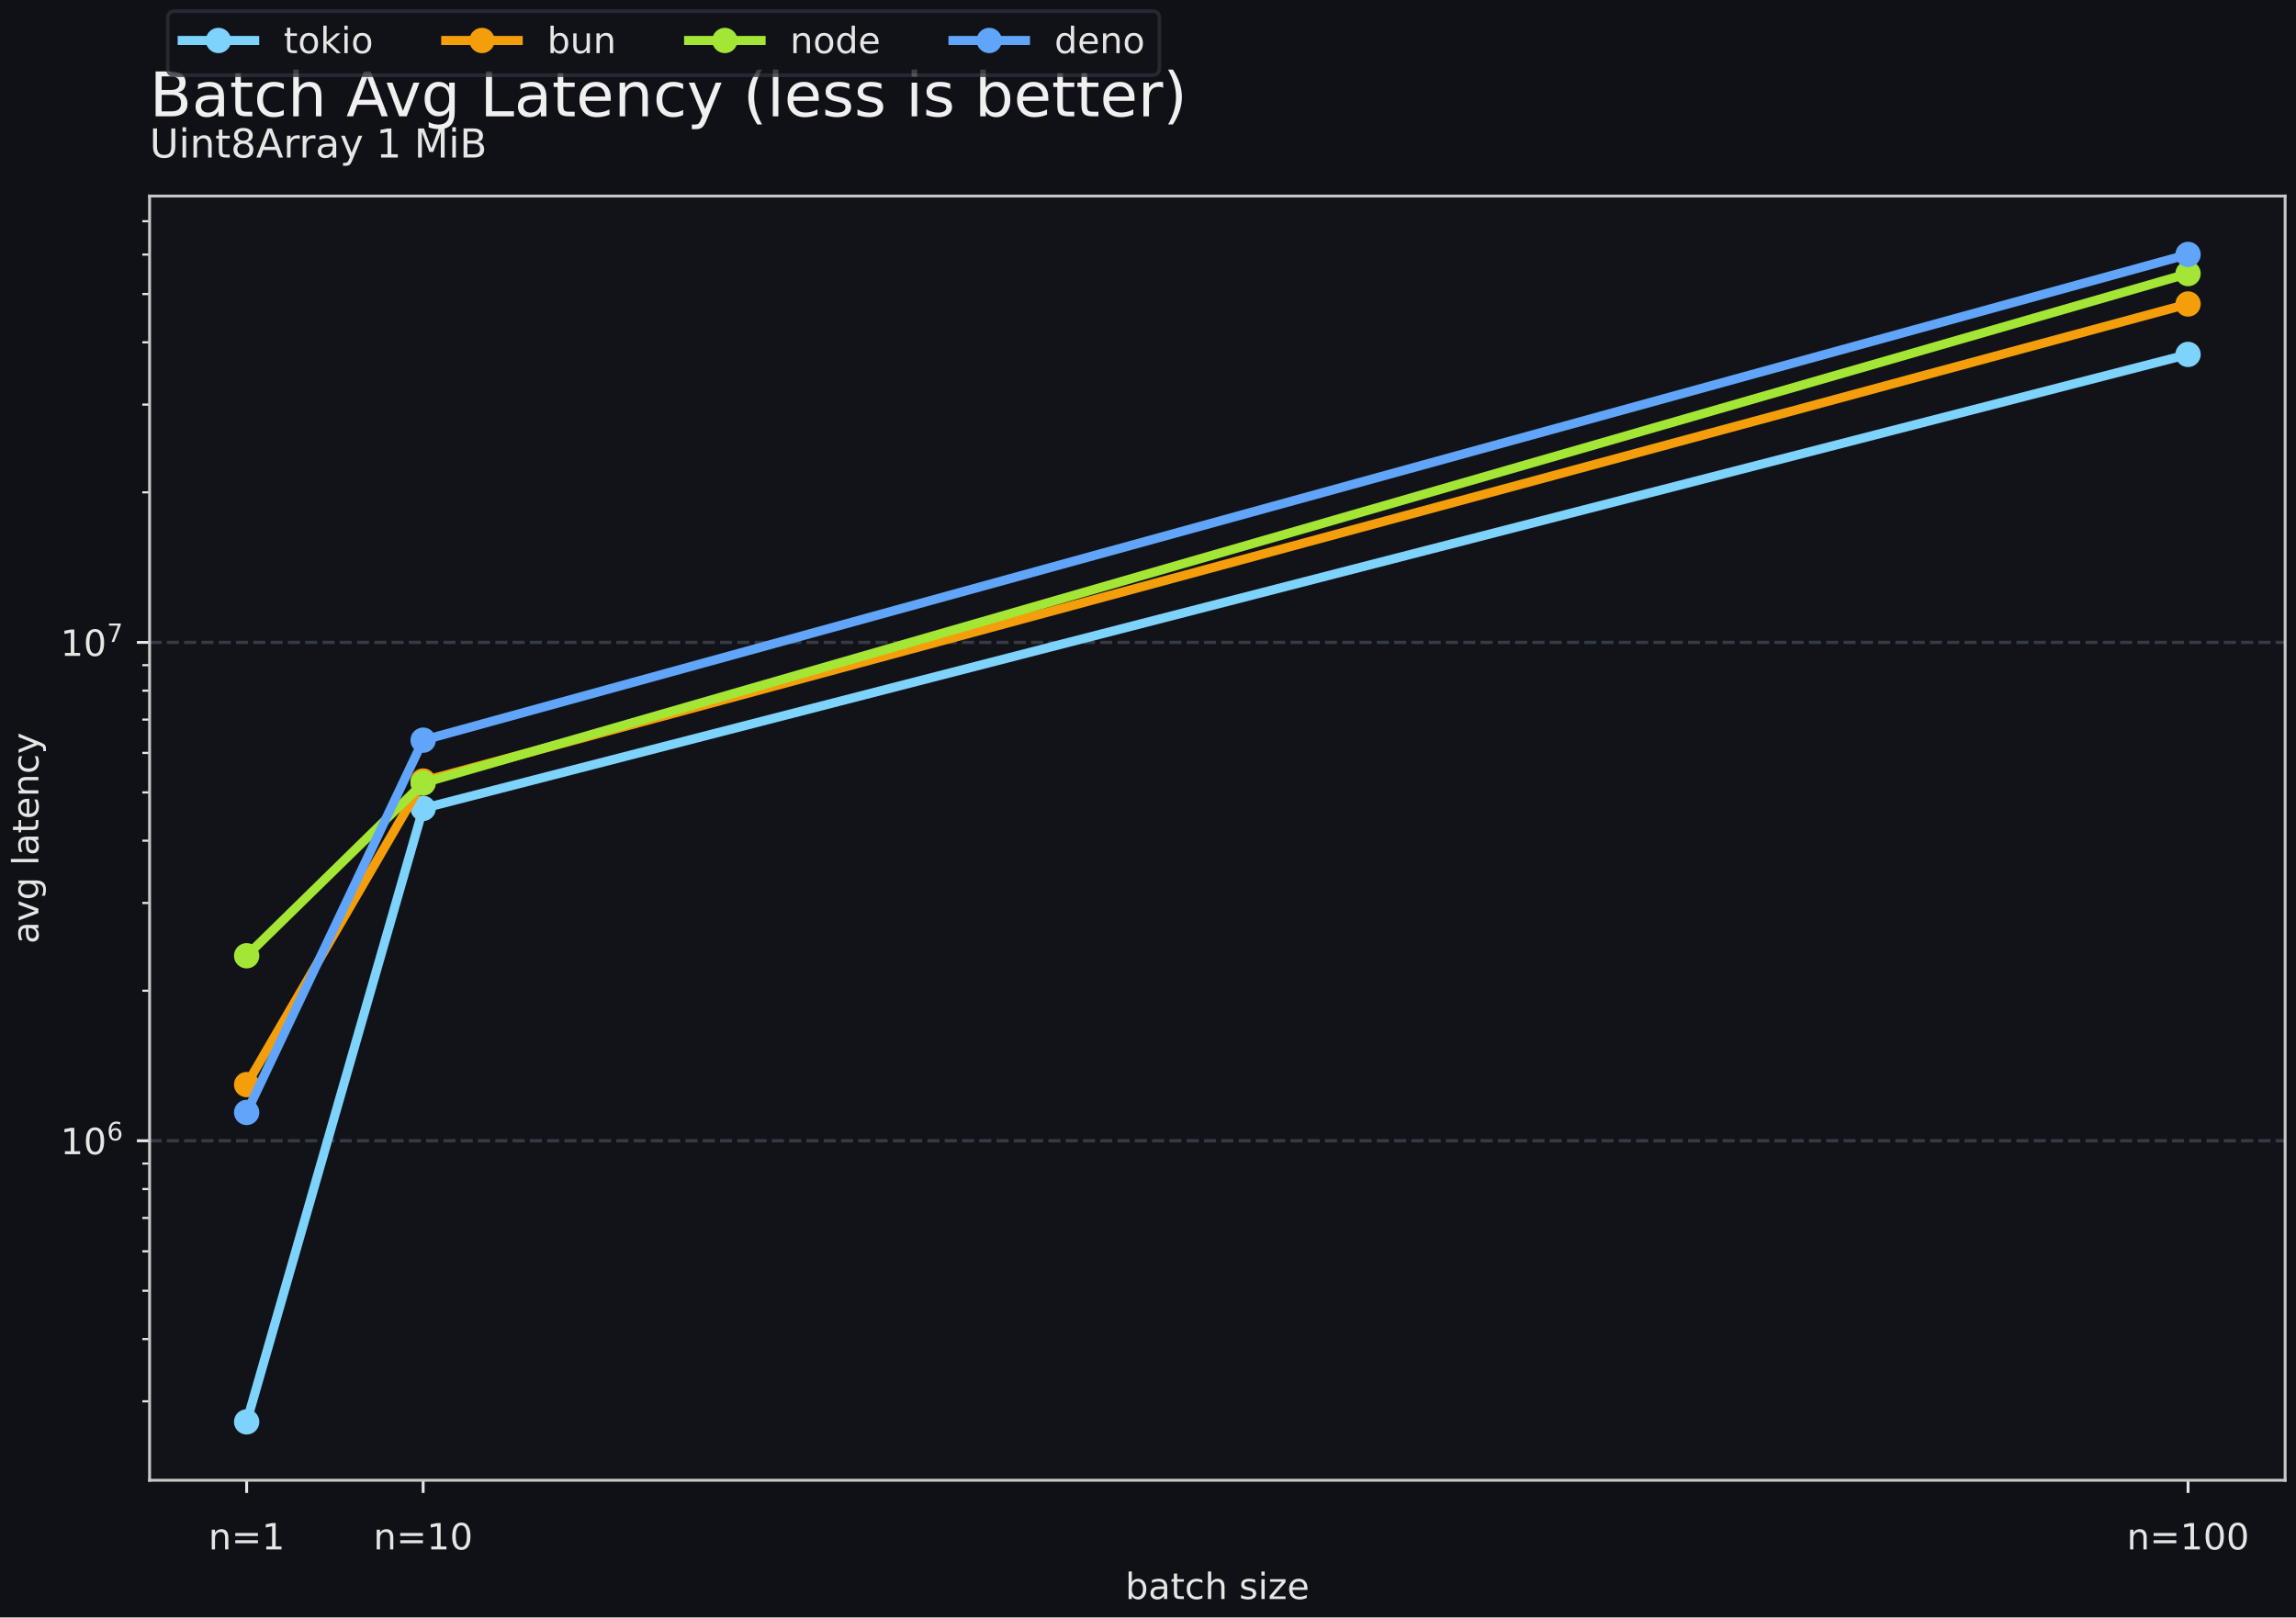
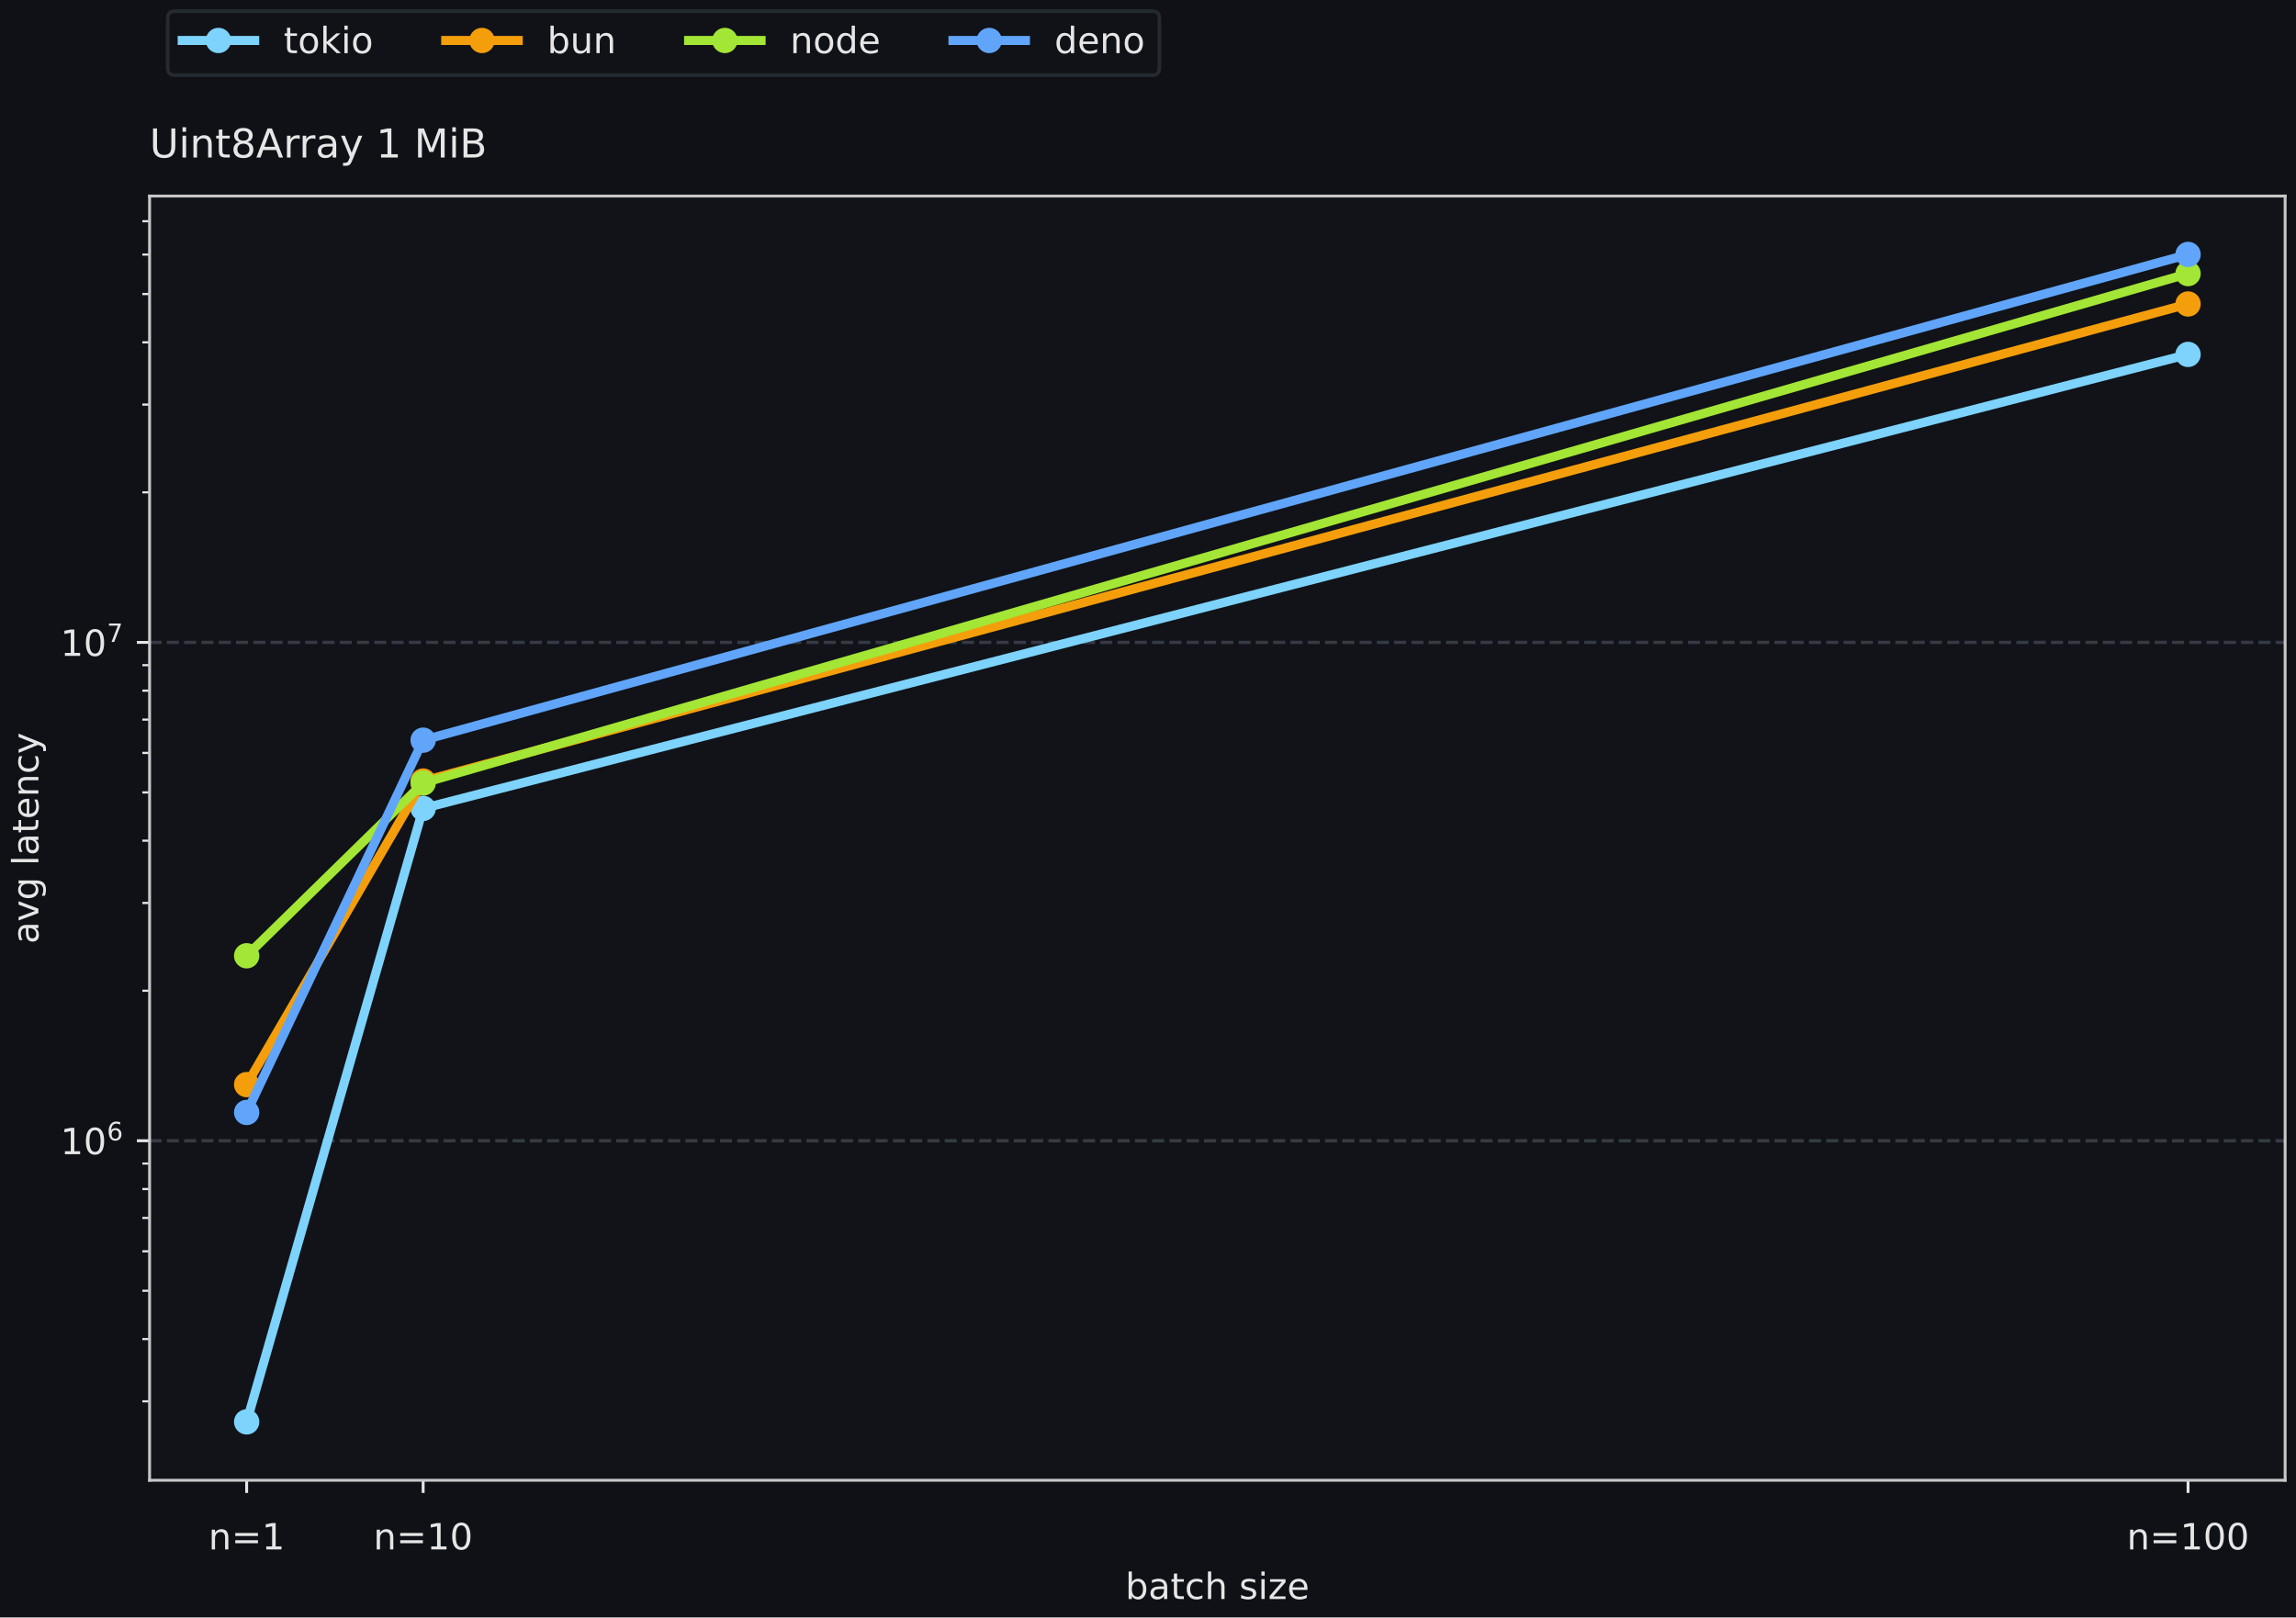
<svg xmlns="http://www.w3.org/2000/svg" xmlns:xlink="http://www.w3.org/1999/xlink" width="633.6pt" height="446.4pt" viewBox="0 0 633.6 446.4" version="1.1">
  <defs>
    <style type="text/css">*{stroke-linejoin: round; stroke-linecap: butt}</style>
  </defs>
  <g id="figure_1">
    <g id="patch_1">
      <path d="M 0 446.4  L 633.6 446.4  L 633.6 0  L 0 0  z " style="fill: #0f1116" />
    </g>
    <g id="axes_1">
      <g id="patch_2">
        <path d="M 41.278 408.544  L 630.6 408.544  L 630.6 54.108  L 41.278 54.108  z " style="fill: #111318" />
      </g>
      <g id="matplotlib.axis_1">
        <g id="xtick_1">
          <g id="line2d_1">
            <defs>
              <path id="m2066a4d546" d="M 0 0  L 0 3.5  " style="stroke: #e6e6e6; stroke-width: 0.8" />
            </defs>
            <g>
              <use xlink:href="#m2066a4d546" x="68.066" y="408.544" style="fill: #e6e6e6; stroke: #e6e6e6; stroke-width: 0.8" />
            </g>
          </g>
          <g id="text_1">
            <g style="fill: #e6e6e6" transform="translate(57.52586 427.6419) scale(0.1 -0.1)">
              <defs>
                <path id="DejaVuSans-6e" d="M 3513 2113  L 3513 0  L 2938 0  L 2938 2094  Q 2938 2591 2744 2837  Q 2550 3084 2163 3084  Q 1697 3084 1428 2787  Q 1159 2491 1159 1978  L 1159 0  L 581 0  L 581 3500  L 1159 3500  L 1159 2956  Q 1366 3272 1645 3428  Q 1925 3584 2291 3584  Q 2894 3584 3203 3211  Q 3513 2838 3513 2113  z " transform="scale(0.015625)" />
                <path id="DejaVuSans-3d" d="M 678 2906  L 4684 2906  L 4684 2381  L 678 2381  L 678 2906  z M 678 1631  L 4684 1631  L 4684 1100  L 678 1100  L 678 1631  z " transform="scale(0.015625)" />
                <path id="DejaVuSans-31" d="M 794 531  L 1825 531  L 1825 4091  L 703 3866  L 703 4441  L 1819 4666  L 2450 4666  L 2450 531  L 3481 531  L 3481 0  L 794 0  L 794 531  z " transform="scale(0.015625)" />
              </defs>
              <use xlink:href="#DejaVuSans-6e" />
              <use xlink:href="#DejaVuSans-3d" transform="translate(63.37891 0)" />
              <use xlink:href="#DejaVuSans-31" transform="translate(147.168 0)" />
            </g>
          </g>
        </g>
        <g id="xtick_2">
          <g id="line2d_2">
            <g>
              <use xlink:href="#m2066a4d546" x="116.77" y="408.544" style="fill: #e6e6e6; stroke: #e6e6e6; stroke-width: 0.8" />
            </g>
          </g>
          <g id="text_2">
            <g style="fill: #e6e6e6" transform="translate(103.0489 427.6419) scale(0.1 -0.1)">
              <defs>
                <path id="DejaVuSans-30" d="M 2034 4250  Q 1547 4250 1301 3770  Q 1056 3291 1056 2328  Q 1056 1369 1301 889  Q 1547 409 2034 409  Q 2525 409 2770 889  Q 3016 1369 3016 2328  Q 3016 3291 2770 3770  Q 2525 4250 2034 4250  z M 2034 4750  Q 2819 4750 3233 4129  Q 3647 3509 3647 2328  Q 3647 1150 3233 529  Q 2819 -91 2034 -91  Q 1250 -91 836 529  Q 422 1150 422 2328  Q 422 3509 836 4129  Q 1250 4750 2034 4750  z " transform="scale(0.015625)" />
              </defs>
              <use xlink:href="#DejaVuSans-6e" />
              <use xlink:href="#DejaVuSans-3d" transform="translate(63.37891 0)" />
              <use xlink:href="#DejaVuSans-31" transform="translate(147.168 0)" />
              <use xlink:href="#DejaVuSans-30" transform="translate(210.791 0)" />
            </g>
          </g>
        </g>
        <g id="xtick_3">
          <g id="line2d_3">
            <g>
              <use xlink:href="#m2066a4d546" x="603.812" y="408.544" style="fill: #e6e6e6; stroke: #e6e6e6; stroke-width: 0.8" />
            </g>
          </g>
          <g id="text_3">
            <g style="fill: #e6e6e6" transform="translate(586.9101 427.6419) scale(0.1 -0.1)">
              <use xlink:href="#DejaVuSans-6e" />
              <use xlink:href="#DejaVuSans-3d" transform="translate(63.37891 0)" />
              <use xlink:href="#DejaVuSans-31" transform="translate(147.168 0)" />
              <use xlink:href="#DejaVuSans-30" transform="translate(210.791 0)" />
              <use xlink:href="#DejaVuSans-30" transform="translate(274.4141 0)" />
            </g>
          </g>
        </g>
        <g id="text_4">
          <g style="fill: #e6e6e6" transform="translate(310.5391 441.3201) scale(0.1 -0.1)">
            <defs>
              <path id="DejaVuSans-62" d="M 3116 1747  Q 3116 2381 2855 2742  Q 2594 3103 2138 3103  Q 1681 3103 1420 2742  Q 1159 2381 1159 1747  Q 1159 1113 1420 752  Q 1681 391 2138 391  Q 2594 391 2855 752  Q 3116 1113 3116 1747  z M 1159 2969  Q 1341 3281 1617 3432  Q 1894 3584 2278 3584  Q 2916 3584 3314 3078  Q 3713 2572 3713 1747  Q 3713 922 3314 415  Q 2916 -91 2278 -91  Q 1894 -91 1617 61  Q 1341 213 1159 525  L 1159 0  L 581 0  L 581 4863  L 1159 4863  L 1159 2969  z " transform="scale(0.015625)" />
              <path id="DejaVuSans-61" d="M 2194 1759  Q 1497 1759 1228 1600  Q 959 1441 959 1056  Q 959 750 1161 570  Q 1363 391 1709 391  Q 2188 391 2477 730  Q 2766 1069 2766 1631  L 2766 1759  L 2194 1759  z M 3341 1997  L 3341 0  L 2766 0  L 2766 531  Q 2569 213 2275 61  Q 1981 -91 1556 -91  Q 1019 -91 701 211  Q 384 513 384 1019  Q 384 1609 779 1909  Q 1175 2209 1959 2209  L 2766 2209  L 2766 2266  Q 2766 2663 2505 2880  Q 2244 3097 1772 3097  Q 1472 3097 1187 3025  Q 903 2953 641 2809  L 641 3341  Q 956 3463 1253 3523  Q 1550 3584 1831 3584  Q 2591 3584 2966 3190  Q 3341 2797 3341 1997  z " transform="scale(0.015625)" />
              <path id="DejaVuSans-74" d="M 1172 4494  L 1172 3500  L 2356 3500  L 2356 3053  L 1172 3053  L 1172 1153  Q 1172 725 1289 603  Q 1406 481 1766 481  L 2356 481  L 2356 0  L 1766 0  Q 1100 0 847 248  Q 594 497 594 1153  L 594 3053  L 172 3053  L 172 3500  L 594 3500  L 594 4494  L 1172 4494  z " transform="scale(0.015625)" />
              <path id="DejaVuSans-63" d="M 3122 3366  L 3122 2828  Q 2878 2963 2633 3030  Q 2388 3097 2138 3097  Q 1578 3097 1268 2742  Q 959 2388 959 1747  Q 959 1106 1268 751  Q 1578 397 2138 397  Q 2388 397 2633 464  Q 2878 531 3122 666  L 3122 134  Q 2881 22 2623 -34  Q 2366 -91 2075 -91  Q 1284 -91 818 406  Q 353 903 353 1747  Q 353 2603 823 3093  Q 1294 3584 2113 3584  Q 2378 3584 2631 3529  Q 2884 3475 3122 3366  z " transform="scale(0.015625)" />
              <path id="DejaVuSans-68" d="M 3513 2113  L 3513 0  L 2938 0  L 2938 2094  Q 2938 2591 2744 2837  Q 2550 3084 2163 3084  Q 1697 3084 1428 2787  Q 1159 2491 1159 1978  L 1159 0  L 581 0  L 581 4863  L 1159 4863  L 1159 2956  Q 1366 3272 1645 3428  Q 1925 3584 2291 3584  Q 2894 3584 3203 3211  Q 3513 2838 3513 2113  z " transform="scale(0.015625)" />
              <path id="DejaVuSans-20" transform="scale(0.015625)" />
              <path id="DejaVuSans-73" d="M 2834 3397  L 2834 2853  Q 2591 2978 2328 3040  Q 2066 3103 1784 3103  Q 1356 3103 1142 2972  Q 928 2841 928 2578  Q 928 2378 1081 2264  Q 1234 2150 1697 2047  L 1894 2003  Q 2506 1872 2764 1633  Q 3022 1394 3022 966  Q 3022 478 2636 193  Q 2250 -91 1575 -91  Q 1294 -91 989 -36  Q 684 19 347 128  L 347 722  Q 666 556 975 473  Q 1284 391 1588 391  Q 1994 391 2212 530  Q 2431 669 2431 922  Q 2431 1156 2273 1281  Q 2116 1406 1581 1522  L 1381 1569  Q 847 1681 609 1914  Q 372 2147 372 2553  Q 372 3047 722 3315  Q 1072 3584 1716 3584  Q 2034 3584 2315 3537  Q 2597 3491 2834 3397  z " transform="scale(0.015625)" />
              <path id="DejaVuSans-69" d="M 603 3500  L 1178 3500  L 1178 0  L 603 0  L 603 3500  z M 603 4863  L 1178 4863  L 1178 4134  L 603 4134  L 603 4863  z " transform="scale(0.015625)" />
              <path id="DejaVuSans-7a" d="M 353 3500  L 3084 3500  L 3084 2975  L 922 459  L 3084 459  L 3084 0  L 275 0  L 275 525  L 2438 3041  L 353 3041  L 353 3500  z " transform="scale(0.015625)" />
              <path id="DejaVuSans-65" d="M 3597 1894  L 3597 1613  L 953 1613  Q 991 1019 1311 708  Q 1631 397 2203 397  Q 2534 397 2845 478  Q 3156 559 3463 722  L 3463 178  Q 3153 47 2828 -22  Q 2503 -91 2169 -91  Q 1331 -91 842 396  Q 353 884 353 1716  Q 353 2575 817 3079  Q 1281 3584 2069 3584  Q 2775 3584 3186 3129  Q 3597 2675 3597 1894  z M 3022 2063  Q 3016 2534 2758 2815  Q 2500 3097 2075 3097  Q 1594 3097 1305 2825  Q 1016 2553 972 2059  L 3022 2063  z " transform="scale(0.015625)" />
            </defs>
            <use xlink:href="#DejaVuSans-62" />
            <use xlink:href="#DejaVuSans-61" transform="translate(63.47656 0)" />
            <use xlink:href="#DejaVuSans-74" transform="translate(124.7559 0)" />
            <use xlink:href="#DejaVuSans-63" transform="translate(163.9648 0)" />
            <use xlink:href="#DejaVuSans-68" transform="translate(218.9453 0)" />
            <use xlink:href="#DejaVuSans-20" transform="translate(282.3242 0)" />
            <use xlink:href="#DejaVuSans-73" transform="translate(314.1113 0)" />
            <use xlink:href="#DejaVuSans-69" transform="translate(366.2109 0)" />
            <use xlink:href="#DejaVuSans-7a" transform="translate(393.9941 0)" />
            <use xlink:href="#DejaVuSans-65" transform="translate(446.4844 0)" />
          </g>
        </g>
      </g>
      <g id="matplotlib.axis_2">
        <g id="ytick_1">
          <g id="line2d_4">
            <path d="M 41.278 314.839  L 630.6 314.839  " clip-path="url(#p6014683498)" style="fill: none; stroke-dasharray: 3.33,1.44; stroke-dashoffset: 0; stroke: #3a3f4b; stroke-opacity: 0.9; stroke-width: 0.9" />
          </g>
          <g id="line2d_5">
            <defs>
              <path id="m26e1f8193d" d="M 0 0  L -3.5 0  " style="stroke: #e6e6e6; stroke-width: 0.8" />
            </defs>
            <g>
              <use xlink:href="#m26e1f8193d" x="41.278" y="314.839" style="fill: #e6e6e6; stroke: #e6e6e6; stroke-width: 0.8" />
            </g>
          </g>
          <g id="text_5">
            <g style="fill: #e6e6e6" transform="translate(16.67836 318.6382) scale(0.1 -0.1)">
              <defs>
                <path id="DejaVuSans-36" d="M 2113 2584  Q 1688 2584 1439 2293  Q 1191 2003 1191 1497  Q 1191 994 1439 701  Q 1688 409 2113 409  Q 2538 409 2786 701  Q 3034 994 3034 1497  Q 3034 2003 2786 2293  Q 2538 2584 2113 2584  z M 3366 4563  L 3366 3988  Q 3128 4100 2886 4159  Q 2644 4219 2406 4219  Q 1781 4219 1451 3797  Q 1122 3375 1075 2522  Q 1259 2794 1537 2939  Q 1816 3084 2150 3084  Q 2853 3084 3261 2657  Q 3669 2231 3669 1497  Q 3669 778 3244 343  Q 2819 -91 2113 -91  Q 1303 -91 875 529  Q 447 1150 447 2328  Q 447 3434 972 4092  Q 1497 4750 2381 4750  Q 2619 4750 2861 4703  Q 3103 4656 3366 4563  z " transform="scale(0.015625)" />
              </defs>
              <use xlink:href="#DejaVuSans-31" transform="translate(0 0.765625)" />
              <use xlink:href="#DejaVuSans-30" transform="translate(63.62305 0.765625)" />
              <use xlink:href="#DejaVuSans-36" transform="translate(128.2031 39.04688) scale(0.7)" />
            </g>
          </g>
        </g>
        <g id="ytick_2">
          <g id="line2d_6">
            <path d="M 41.278 177.294  L 630.6 177.294  " clip-path="url(#p6014683498)" style="fill: none; stroke-dasharray: 3.33,1.44; stroke-dashoffset: 0; stroke: #3a3f4b; stroke-opacity: 0.9; stroke-width: 0.9" />
          </g>
          <g id="line2d_7">
            <g>
              <use xlink:href="#m26e1f8193d" x="41.278" y="177.294" style="fill: #e6e6e6; stroke: #e6e6e6; stroke-width: 0.8" />
            </g>
          </g>
          <g id="text_6">
            <g style="fill: #e6e6e6" transform="translate(16.67836 181.093) scale(0.1 -0.1)">
              <defs>
                <path id="DejaVuSans-37" d="M 525 4666  L 3525 4666  L 3525 4397  L 1831 0  L 1172 0  L 2766 4134  L 525 4134  L 525 4666  z " transform="scale(0.015625)" />
              </defs>
              <use xlink:href="#DejaVuSans-31" transform="translate(0 0.684375)" />
              <use xlink:href="#DejaVuSans-30" transform="translate(63.62305 0.684375)" />
              <use xlink:href="#DejaVuSans-37" transform="translate(128.2031 38.96563) scale(0.7)" />
            </g>
          </g>
        </g>
        <g id="ytick_3">
          <g id="line2d_8">
            <defs>
              <path id="m07af86894c" d="M 0 0  L -2 0  " style="stroke: #e6e6e6; stroke-width: 0.6" />
            </defs>
            <g>
              <use xlink:href="#m07af86894c" x="41.278" y="386.758" style="fill: #e6e6e6; stroke: #e6e6e6; stroke-width: 0.6" />
            </g>
          </g>
        </g>
        <g id="ytick_4">
          <g id="line2d_9">
            <g>
              <use xlink:href="#m07af86894c" x="41.278" y="369.574" style="fill: #e6e6e6; stroke: #e6e6e6; stroke-width: 0.6" />
            </g>
          </g>
        </g>
        <g id="ytick_5">
          <g id="line2d_10">
            <g>
              <use xlink:href="#m07af86894c" x="41.278" y="356.244" style="fill: #e6e6e6; stroke: #e6e6e6; stroke-width: 0.6" />
            </g>
          </g>
        </g>
        <g id="ytick_6">
          <g id="line2d_11">
            <g>
              <use xlink:href="#m07af86894c" x="41.278" y="345.353" style="fill: #e6e6e6; stroke: #e6e6e6; stroke-width: 0.6" />
            </g>
          </g>
        </g>
        <g id="ytick_7">
          <g id="line2d_12">
            <g>
              <use xlink:href="#m07af86894c" x="41.278" y="336.145" style="fill: #e6e6e6; stroke: #e6e6e6; stroke-width: 0.6" />
            </g>
          </g>
        </g>
        <g id="ytick_8">
          <g id="line2d_13">
            <g>
              <use xlink:href="#m07af86894c" x="41.278" y="328.168" style="fill: #e6e6e6; stroke: #e6e6e6; stroke-width: 0.6" />
            </g>
          </g>
        </g>
        <g id="ytick_9">
          <g id="line2d_14">
            <g>
              <use xlink:href="#m07af86894c" x="41.278" y="321.133" style="fill: #e6e6e6; stroke: #e6e6e6; stroke-width: 0.6" />
            </g>
          </g>
        </g>
        <g id="ytick_10">
          <g id="line2d_15">
            <g>
              <use xlink:href="#m07af86894c" x="41.278" y="273.434" style="fill: #e6e6e6; stroke: #e6e6e6; stroke-width: 0.6" />
            </g>
          </g>
        </g>
        <g id="ytick_11">
          <g id="line2d_16">
            <g>
              <use xlink:href="#m07af86894c" x="41.278" y="249.213" style="fill: #e6e6e6; stroke: #e6e6e6; stroke-width: 0.6" />
            </g>
          </g>
        </g>
        <g id="ytick_12">
          <g id="line2d_17">
            <g>
              <use xlink:href="#m07af86894c" x="41.278" y="232.028" style="fill: #e6e6e6; stroke: #e6e6e6; stroke-width: 0.6" />
            </g>
          </g>
        </g>
        <g id="ytick_13">
          <g id="line2d_18">
            <g>
              <use xlink:href="#m07af86894c" x="41.278" y="218.699" style="fill: #e6e6e6; stroke: #e6e6e6; stroke-width: 0.6" />
            </g>
          </g>
        </g>
        <g id="ytick_14">
          <g id="line2d_19">
            <g>
              <use xlink:href="#m07af86894c" x="41.278" y="207.808" style="fill: #e6e6e6; stroke: #e6e6e6; stroke-width: 0.6" />
            </g>
          </g>
        </g>
        <g id="ytick_15">
          <g id="line2d_20">
            <g>
              <use xlink:href="#m07af86894c" x="41.278" y="198.6" style="fill: #e6e6e6; stroke: #e6e6e6; stroke-width: 0.6" />
            </g>
          </g>
        </g>
        <g id="ytick_16">
          <g id="line2d_21">
            <g>
              <use xlink:href="#m07af86894c" x="41.278" y="190.623" style="fill: #e6e6e6; stroke: #e6e6e6; stroke-width: 0.6" />
            </g>
          </g>
        </g>
        <g id="ytick_17">
          <g id="line2d_22">
            <g>
              <use xlink:href="#m07af86894c" x="41.278" y="183.587" style="fill: #e6e6e6; stroke: #e6e6e6; stroke-width: 0.6" />
            </g>
          </g>
        </g>
        <g id="ytick_18">
          <g id="line2d_23">
            <g>
              <use xlink:href="#m07af86894c" x="41.278" y="135.888" style="fill: #e6e6e6; stroke: #e6e6e6; stroke-width: 0.6" />
            </g>
          </g>
        </g>
        <g id="ytick_19">
          <g id="line2d_24">
            <g>
              <use xlink:href="#m07af86894c" x="41.278" y="111.668" style="fill: #e6e6e6; stroke: #e6e6e6; stroke-width: 0.6" />
            </g>
          </g>
        </g>
        <g id="ytick_20">
          <g id="line2d_25">
            <g>
              <use xlink:href="#m07af86894c" x="41.278" y="94.483" style="fill: #e6e6e6; stroke: #e6e6e6; stroke-width: 0.6" />
            </g>
          </g>
        </g>
        <g id="ytick_21">
          <g id="line2d_26">
            <g>
              <use xlink:href="#m07af86894c" x="41.278" y="81.154" style="fill: #e6e6e6; stroke: #e6e6e6; stroke-width: 0.6" />
            </g>
          </g>
        </g>
        <g id="ytick_22">
          <g id="line2d_27">
            <g>
              <use xlink:href="#m07af86894c" x="41.278" y="70.263" style="fill: #e6e6e6; stroke: #e6e6e6; stroke-width: 0.6" />
            </g>
          </g>
        </g>
        <g id="ytick_23">
          <g id="line2d_28">
            <g>
              <use xlink:href="#m07af86894c" x="41.278" y="61.055" style="fill: #e6e6e6; stroke: #e6e6e6; stroke-width: 0.6" />
            </g>
          </g>
        </g>
        <g id="text_7">
          <g style="fill: #e6e6e6" transform="translate(10.59868 260.4795) rotate(-90) scale(0.1 -0.1)">
            <defs>
              <path id="DejaVuSans-76" d="M 191 3500  L 800 3500  L 1894 563  L 2988 3500  L 3597 3500  L 2284 0  L 1503 0  L 191 3500  z " transform="scale(0.015625)" />
              <path id="DejaVuSans-67" d="M 2906 1791  Q 2906 2416 2648 2759  Q 2391 3103 1925 3103  Q 1463 3103 1205 2759  Q 947 2416 947 1791  Q 947 1169 1205 825  Q 1463 481 1925 481  Q 2391 481 2648 825  Q 2906 1169 2906 1791  z M 3481 434  Q 3481 -459 3084 -895  Q 2688 -1331 1869 -1331  Q 1566 -1331 1297 -1286  Q 1028 -1241 775 -1147  L 775 -588  Q 1028 -725 1275 -790  Q 1522 -856 1778 -856  Q 2344 -856 2625 -561  Q 2906 -266 2906 331  L 2906 616  Q 2728 306 2450 153  Q 2172 0 1784 0  Q 1141 0 747 490  Q 353 981 353 1791  Q 353 2603 747 3093  Q 1141 3584 1784 3584  Q 2172 3584 2450 3431  Q 2728 3278 2906 2969  L 2906 3500  L 3481 3500  L 3481 434  z " transform="scale(0.015625)" />
              <path id="DejaVuSans-6c" d="M 603 4863  L 1178 4863  L 1178 0  L 603 0  L 603 4863  z " transform="scale(0.015625)" />
              <path id="DejaVuSans-79" d="M 2059 -325  Q 1816 -950 1584 -1140  Q 1353 -1331 966 -1331  L 506 -1331  L 506 -850  L 844 -850  Q 1081 -850 1212 -737  Q 1344 -625 1503 -206  L 1606 56  L 191 3500  L 800 3500  L 1894 763  L 2988 3500  L 3597 3500  L 2059 -325  z " transform="scale(0.015625)" />
            </defs>
            <use xlink:href="#DejaVuSans-61" />
            <use xlink:href="#DejaVuSans-76" transform="translate(61.2793 0)" />
            <use xlink:href="#DejaVuSans-67" transform="translate(120.459 0)" />
            <use xlink:href="#DejaVuSans-20" transform="translate(183.9355 0)" />
            <use xlink:href="#DejaVuSans-6c" transform="translate(215.7227 0)" />
            <use xlink:href="#DejaVuSans-61" transform="translate(243.5059 0)" />
            <use xlink:href="#DejaVuSans-74" transform="translate(304.7852 0)" />
            <use xlink:href="#DejaVuSans-65" transform="translate(343.9941 0)" />
            <use xlink:href="#DejaVuSans-6e" transform="translate(405.5176 0)" />
            <use xlink:href="#DejaVuSans-63" transform="translate(468.8965 0)" />
            <use xlink:href="#DejaVuSans-79" transform="translate(523.877 0)" />
          </g>
        </g>
      </g>
      <g id="line2d_29">
        <path d="M 68.066 392.433  L 116.77 223.116  L 603.812 97.817  " clip-path="url(#p6014683498)" style="fill: none; stroke: #7dd3fc; stroke-width: 2.5; stroke-linecap: square" />
        <defs>
          <path id="mb063d9e41f" d="M 0 3  C 0.796 3 1.559 2.684 2.121 2.121  C 2.684 1.559 3 0.796 3 0  C 3 -0.796 2.684 -1.559 2.121 -2.121  C 1.559 -2.684 0.796 -3 0 -3  C -0.796 -3 -1.559 -2.684 -2.121 -2.121  C -2.684 -1.559 -3 -0.796 -3 0  C -3 0.796 -2.684 1.559 -2.121 2.121  C -1.559 2.684 -0.796 3 0 3  z " style="stroke: #7dd3fc" />
        </defs>
        <g clip-path="url(#p6014683498)">
          <use xlink:href="#mb063d9e41f" x="68.066" y="392.433" style="fill: #7dd3fc; stroke: #7dd3fc" />
          <use xlink:href="#mb063d9e41f" x="116.77" y="223.116" style="fill: #7dd3fc; stroke: #7dd3fc" />
          <use xlink:href="#mb063d9e41f" x="603.812" y="97.817" style="fill: #7dd3fc; stroke: #7dd3fc" />
        </g>
      </g>
      <g id="line2d_30">
        <path d="M 68.066 299.344  L 116.77 215.564  L 603.812 83.897  " clip-path="url(#p6014683498)" style="fill: none; stroke: #f59e0b; stroke-width: 2.5; stroke-linecap: square" />
        <defs>
          <path id="mcf7f7aa6e8" d="M 0 3  C 0.796 3 1.559 2.684 2.121 2.121  C 2.684 1.559 3 0.796 3 0  C 3 -0.796 2.684 -1.559 2.121 -2.121  C 1.559 -2.684 0.796 -3 0 -3  C -0.796 -3 -1.559 -2.684 -2.121 -2.121  C -2.684 -1.559 -3 -0.796 -3 0  C -3 0.796 -2.684 1.559 -2.121 2.121  C -1.559 2.684 -0.796 3 0 3  z " style="stroke: #f59e0b" />
        </defs>
        <g clip-path="url(#p6014683498)">
          <use xlink:href="#mcf7f7aa6e8" x="68.066" y="299.344" style="fill: #f59e0b; stroke: #f59e0b" />
          <use xlink:href="#mcf7f7aa6e8" x="116.77" y="215.564" style="fill: #f59e0b; stroke: #f59e0b" />
          <use xlink:href="#mcf7f7aa6e8" x="603.812" y="83.897" style="fill: #f59e0b; stroke: #f59e0b" />
        </g>
      </g>
      <g id="line2d_31">
        <path d="M 68.066 263.79  L 116.77 216.111  L 603.812 75.509  " clip-path="url(#p6014683498)" style="fill: none; stroke: #a3e635; stroke-width: 2.5; stroke-linecap: square" />
        <defs>
          <path id="mdab2d87961" d="M 0 3  C 0.796 3 1.559 2.684 2.121 2.121  C 2.684 1.559 3 0.796 3 0  C 3 -0.796 2.684 -1.559 2.121 -2.121  C 1.559 -2.684 0.796 -3 0 -3  C -0.796 -3 -1.559 -2.684 -2.121 -2.121  C -2.684 -1.559 -3 -0.796 -3 0  C -3 0.796 -2.684 1.559 -2.121 2.121  C -1.559 2.684 -0.796 3 0 3  z " style="stroke: #a3e635" />
        </defs>
        <g clip-path="url(#p6014683498)">
          <use xlink:href="#mdab2d87961" x="68.066" y="263.79" style="fill: #a3e635; stroke: #a3e635" />
          <use xlink:href="#mdab2d87961" x="116.77" y="216.111" style="fill: #a3e635; stroke: #a3e635" />
          <use xlink:href="#mdab2d87961" x="603.812" y="75.509" style="fill: #a3e635; stroke: #a3e635" />
        </g>
      </g>
      <g id="line2d_32">
        <path d="M 68.066 307.032  L 116.77 204.285  L 603.812 70.218  " clip-path="url(#p6014683498)" style="fill: none; stroke: #60a5fa; stroke-width: 2.5; stroke-linecap: square" />
        <defs>
          <path id="mccad12c6a4" d="M 0 3  C 0.796 3 1.559 2.684 2.121 2.121  C 2.684 1.559 3 0.796 3 0  C 3 -0.796 2.684 -1.559 2.121 -2.121  C 1.559 -2.684 0.796 -3 0 -3  C -0.796 -3 -1.559 -2.684 -2.121 -2.121  C -2.684 -1.559 -3 -0.796 -3 0  C -3 0.796 -2.684 1.559 -2.121 2.121  C -1.559 2.684 -0.796 3 0 3  z " style="stroke: #60a5fa" />
        </defs>
        <g clip-path="url(#p6014683498)">
          <use xlink:href="#mccad12c6a4" x="68.066" y="307.032" style="fill: #60a5fa; stroke: #60a5fa" />
          <use xlink:href="#mccad12c6a4" x="116.77" y="204.285" style="fill: #60a5fa; stroke: #60a5fa" />
          <use xlink:href="#mccad12c6a4" x="603.812" y="70.218" style="fill: #60a5fa; stroke: #60a5fa" />
        </g>
      </g>
      <g id="patch_3">
        <path d="M 41.278 408.544  L 41.278 54.108  " style="fill: none; stroke: #c7c7c7; stroke-width: 0.8; stroke-linejoin: miter; stroke-linecap: square" />
      </g>
      <g id="patch_4">
        <path d="M 630.6 408.544  L 630.6 54.108  " style="fill: none; stroke: #c7c7c7; stroke-width: 0.8; stroke-linejoin: miter; stroke-linecap: square" />
      </g>
      <g id="patch_5">
        <path d="M 41.278 408.544  L 630.6 408.544  " style="fill: none; stroke: #c7c7c7; stroke-width: 0.8; stroke-linejoin: miter; stroke-linecap: square" />
      </g>
      <g id="patch_6">
        <path d="M 41.278 54.108  L 630.6 54.108  " style="fill: none; stroke: #c7c7c7; stroke-width: 0.8; stroke-linejoin: miter; stroke-linecap: square" />
      </g>
      <g id="text_8">
        <g style="fill: #e6e6e6" transform="translate(41.27837 43.47464) scale(0.11 -0.11)">
          <defs>
            <path id="DejaVuSans-55" d="M 556 4666  L 1191 4666  L 1191 1831  Q 1191 1081 1462 751  Q 1734 422 2344 422  Q 2950 422 3222 751  Q 3494 1081 3494 1831  L 3494 4666  L 4128 4666  L 4128 1753  Q 4128 841 3676 375  Q 3225 -91 2344 -91  Q 1459 -91 1007 375  Q 556 841 556 1753  L 556 4666  z " transform="scale(0.015625)" />
            <path id="DejaVuSans-38" d="M 2034 2216  Q 1584 2216 1326 1975  Q 1069 1734 1069 1313  Q 1069 891 1326 650  Q 1584 409 2034 409  Q 2484 409 2743 651  Q 3003 894 3003 1313  Q 3003 1734 2745 1975  Q 2488 2216 2034 2216  z M 1403 2484  Q 997 2584 770 2862  Q 544 3141 544 3541  Q 544 4100 942 4425  Q 1341 4750 2034 4750  Q 2731 4750 3128 4425  Q 3525 4100 3525 3541  Q 3525 3141 3298 2862  Q 3072 2584 2669 2484  Q 3125 2378 3379 2068  Q 3634 1759 3634 1313  Q 3634 634 3220 271  Q 2806 -91 2034 -91  Q 1263 -91 848 271  Q 434 634 434 1313  Q 434 1759 690 2068  Q 947 2378 1403 2484  z M 1172 3481  Q 1172 3119 1398 2916  Q 1625 2713 2034 2713  Q 2441 2713 2670 2916  Q 2900 3119 2900 3481  Q 2900 3844 2670 4047  Q 2441 4250 2034 4250  Q 1625 4250 1398 4047  Q 1172 3844 1172 3481  z " transform="scale(0.015625)" />
            <path id="DejaVuSans-41" d="M 2188 4044  L 1331 1722  L 3047 1722  L 2188 4044  z M 1831 4666  L 2547 4666  L 4325 0  L 3669 0  L 3244 1197  L 1141 1197  L 716 0  L 50 0  L 1831 4666  z " transform="scale(0.015625)" />
            <path id="DejaVuSans-72" d="M 2631 2963  Q 2534 3019 2420 3045  Q 2306 3072 2169 3072  Q 1681 3072 1420 2755  Q 1159 2438 1159 1844  L 1159 0  L 581 0  L 581 3500  L 1159 3500  L 1159 2956  Q 1341 3275 1631 3429  Q 1922 3584 2338 3584  Q 2397 3584 2469 3576  Q 2541 3569 2628 3553  L 2631 2963  z " transform="scale(0.015625)" />
            <path id="DejaVuSans-4d" d="M 628 4666  L 1569 4666  L 2759 1491  L 3956 4666  L 4897 4666  L 4897 0  L 4281 0  L 4281 4097  L 3078 897  L 2444 897  L 1241 4097  L 1241 0  L 628 0  L 628 4666  z " transform="scale(0.015625)" />
            <path id="DejaVuSans-42" d="M 1259 2228  L 1259 519  L 2272 519  Q 2781 519 3026 730  Q 3272 941 3272 1375  Q 3272 1813 3026 2020  Q 2781 2228 2272 2228  L 1259 2228  z M 1259 4147  L 1259 2741  L 2194 2741  Q 2656 2741 2882 2914  Q 3109 3088 3109 3444  Q 3109 3797 2882 3972  Q 2656 4147 2194 4147  L 1259 4147  z M 628 4666  L 2241 4666  Q 2963 4666 3353 4366  Q 3744 4066 3744 3513  Q 3744 3084 3544 2831  Q 3344 2578 2956 2516  Q 3422 2416 3680 2098  Q 3938 1781 3938 1306  Q 3938 681 3513 340  Q 3088 0 2303 0  L 628 0  L 628 4666  z " transform="scale(0.015625)" />
          </defs>
          <use xlink:href="#DejaVuSans-55" />
          <use xlink:href="#DejaVuSans-69" transform="translate(73.19336 0)" />
          <use xlink:href="#DejaVuSans-6e" transform="translate(100.9766 0)" />
          <use xlink:href="#DejaVuSans-74" transform="translate(164.3555 0)" />
          <use xlink:href="#DejaVuSans-38" transform="translate(203.5645 0)" />
          <use xlink:href="#DejaVuSans-41" transform="translate(267.1875 0)" />
          <use xlink:href="#DejaVuSans-72" transform="translate(335.5957 0)" />
          <use xlink:href="#DejaVuSans-72" transform="translate(374.959 0)" />
          <use xlink:href="#DejaVuSans-61" transform="translate(416.0723 0)" />
          <use xlink:href="#DejaVuSans-79" transform="translate(477.3516 0)" />
          <use xlink:href="#DejaVuSans-20" transform="translate(536.5312 0)" />
          <use xlink:href="#DejaVuSans-31" transform="translate(568.3184 0)" />
          <use xlink:href="#DejaVuSans-20" transform="translate(631.9414 0)" />
          <use xlink:href="#DejaVuSans-4d" transform="translate(663.7285 0)" />
          <use xlink:href="#DejaVuSans-69" transform="translate(750.0078 0)" />
          <use xlink:href="#DejaVuSans-42" transform="translate(777.791 0)" />
        </g>
      </g>
-       <g id="text_9">
+       <g id="text_9" style="display: none">
        <g style="fill: #f0f0f0" transform="translate(41.27837 32.10772) scale(0.17 -0.17)">
          <defs>
            <path id="DejaVuSans-4c" d="M 628 4666  L 1259 4666  L 1259 531  L 3531 531  L 3531 0  L 628 0  L 628 4666  z " transform="scale(0.015625)" />
            <path id="DejaVuSans-28" d="M 1984 4856  Q 1566 4138 1362 3434  Q 1159 2731 1159 2009  Q 1159 1288 1364 580  Q 1569 -128 1984 -844  L 1484 -844  Q 1016 -109 783 600  Q 550 1309 550 2009  Q 550 2706 781 3412  Q 1013 4119 1484 4856  L 1984 4856  z " transform="scale(0.015625)" />
            <path id="DejaVuSans-29" d="M 513 4856  L 1013 4856  Q 1481 4119 1714 3412  Q 1947 2706 1947 2009  Q 1947 1309 1714 600  Q 1481 -109 1013 -844  L 513 -844  Q 928 -128 1133 580  Q 1338 1288 1338 2009  Q 1338 2731 1133 3434  Q 928 4138 513 4856  z " transform="scale(0.015625)" />
          </defs>
          <use xlink:href="#DejaVuSans-42" />
          <use xlink:href="#DejaVuSans-61" transform="translate(68.60352 0)" />
          <use xlink:href="#DejaVuSans-74" transform="translate(129.8828 0)" />
          <use xlink:href="#DejaVuSans-63" transform="translate(169.0918 0)" />
          <use xlink:href="#DejaVuSans-68" transform="translate(224.0723 0)" />
          <use xlink:href="#DejaVuSans-20" transform="translate(287.4512 0)" />
          <use xlink:href="#DejaVuSans-41" transform="translate(319.2383 0)" />
          <use xlink:href="#DejaVuSans-76" transform="translate(381.7715 0)" />
          <use xlink:href="#DejaVuSans-67" transform="translate(440.9512 0)" />
          <use xlink:href="#DejaVuSans-20" transform="translate(504.4277 0)" />
          <use xlink:href="#DejaVuSans-4c" transform="translate(536.2148 0)" />
          <use xlink:href="#DejaVuSans-61" transform="translate(591.9277 0)" />
          <use xlink:href="#DejaVuSans-74" transform="translate(653.207 0)" />
          <use xlink:href="#DejaVuSans-65" transform="translate(692.416 0)" />
          <use xlink:href="#DejaVuSans-6e" transform="translate(753.9395 0)" />
          <use xlink:href="#DejaVuSans-63" transform="translate(817.3184 0)" />
          <use xlink:href="#DejaVuSans-79" transform="translate(872.2988 0)" />
          <use xlink:href="#DejaVuSans-20" transform="translate(931.4785 0)" />
          <use xlink:href="#DejaVuSans-28" transform="translate(963.2656 0)" />
          <use xlink:href="#DejaVuSans-6c" transform="translate(1002.279 0)" />
          <use xlink:href="#DejaVuSans-65" transform="translate(1030.062 0)" />
          <use xlink:href="#DejaVuSans-73" transform="translate(1091.586 0)" />
          <use xlink:href="#DejaVuSans-73" transform="translate(1143.686 0)" />
          <use xlink:href="#DejaVuSans-20" transform="translate(1195.785 0)" />
          <use xlink:href="#DejaVuSans-69" transform="translate(1227.572 0)" />
          <use xlink:href="#DejaVuSans-73" transform="translate(1255.355 0)" />
          <use xlink:href="#DejaVuSans-20" transform="translate(1307.455 0)" />
          <use xlink:href="#DejaVuSans-62" transform="translate(1339.242 0)" />
          <use xlink:href="#DejaVuSans-65" transform="translate(1402.719 0)" />
          <use xlink:href="#DejaVuSans-74" transform="translate(1464.242 0)" />
          <use xlink:href="#DejaVuSans-74" transform="translate(1503.451 0)" />
          <use xlink:href="#DejaVuSans-65" transform="translate(1542.66 0)" />
          <use xlink:href="#DejaVuSans-72" transform="translate(1604.184 0)" />
          <use xlink:href="#DejaVuSans-29" transform="translate(1645.297 0)" />
        </g>
      </g>
      <g id="legend_1">
        <g id="patch_7">
          <path d="M 48.278 20.753  L 317.944 20.753  Q 319.944 20.753 319.944 18.753  L 319.944 5.075  Q 319.944 3.075 317.944 3.075  L 48.278 3.075  Q 46.278 3.075 46.278 5.075  L 46.278 18.753  Q 46.278 20.753 48.278 20.753  z " style="fill: #111318; opacity: 0.8; stroke: #2a2f3a; stroke-linejoin: miter" />
        </g>
        <g id="line2d_33">
          <path d="M 50.278 11.173  L 60.278 11.173  L 70.278 11.173  " style="fill: none; stroke: #7dd3fc; stroke-width: 2.5; stroke-linecap: square" />
          <g>
            <use xlink:href="#mb063d9e41f" x="60.278" y="11.173" style="fill: #7dd3fc; stroke: #7dd3fc" />
          </g>
        </g>
        <g id="text_10">
          <g style="fill: #e6e6e6" transform="translate(78.27836 14.67317) scale(0.1 -0.1)">
            <defs>
              <path id="DejaVuSans-6f" d="M 1959 3097  Q 1497 3097 1228 2736  Q 959 2375 959 1747  Q 959 1119 1226 758  Q 1494 397 1959 397  Q 2419 397 2687 759  Q 2956 1122 2956 1747  Q 2956 2369 2687 2733  Q 2419 3097 1959 3097  z M 1959 3584  Q 2709 3584 3137 3096  Q 3566 2609 3566 1747  Q 3566 888 3137 398  Q 2709 -91 1959 -91  Q 1206 -91 779 398  Q 353 888 353 1747  Q 353 2609 779 3096  Q 1206 3584 1959 3584  z " transform="scale(0.015625)" />
              <path id="DejaVuSans-6b" d="M 581 4863  L 1159 4863  L 1159 1991  L 2875 3500  L 3609 3500  L 1753 1863  L 3688 0  L 2938 0  L 1159 1709  L 1159 0  L 581 0  L 581 4863  z " transform="scale(0.015625)" />
            </defs>
            <use xlink:href="#DejaVuSans-74" />
            <use xlink:href="#DejaVuSans-6f" transform="translate(39.20898 0)" />
            <use xlink:href="#DejaVuSans-6b" transform="translate(100.3906 0)" />
            <use xlink:href="#DejaVuSans-69" transform="translate(158.3008 0)" />
            <use xlink:href="#DejaVuSans-6f" transform="translate(186.084 0)" />
          </g>
        </g>
        <g id="line2d_34">
          <path d="M 123.005 11.173  L 133.005 11.173  L 143.005 11.173  " style="fill: none; stroke: #f59e0b; stroke-width: 2.5; stroke-linecap: square" />
          <g>
            <use xlink:href="#mcf7f7aa6e8" x="133.005" y="11.173" style="fill: #f59e0b; stroke: #f59e0b" />
          </g>
        </g>
        <g id="text_11">
          <g style="fill: #e6e6e6" transform="translate(151.0049 14.67317) scale(0.1 -0.1)">
            <defs>
              <path id="DejaVuSans-75" d="M 544 1381  L 544 3500  L 1119 3500  L 1119 1403  Q 1119 906 1312 657  Q 1506 409 1894 409  Q 2359 409 2629 706  Q 2900 1003 2900 1516  L 2900 3500  L 3475 3500  L 3475 0  L 2900 0  L 2900 538  Q 2691 219 2414 64  Q 2138 -91 1772 -91  Q 1169 -91 856 284  Q 544 659 544 1381  z M 1991 3584  L 1991 3584  z " transform="scale(0.015625)" />
            </defs>
            <use xlink:href="#DejaVuSans-62" />
            <use xlink:href="#DejaVuSans-75" transform="translate(63.47656 0)" />
            <use xlink:href="#DejaVuSans-6e" transform="translate(126.8555 0)" />
          </g>
        </g>
        <g id="line2d_35">
          <path d="M 190.028 11.173  L 200.028 11.173  L 210.028 11.173  " style="fill: none; stroke: #a3e635; stroke-width: 2.5; stroke-linecap: square" />
          <g>
            <use xlink:href="#mdab2d87961" x="200.028" y="11.173" style="fill: #a3e635; stroke: #a3e635" />
          </g>
        </g>
        <g id="text_12">
          <g style="fill: #e6e6e6" transform="translate(218.0284 14.67317) scale(0.1 -0.1)">
            <defs>
              <path id="DejaVuSans-64" d="M 2906 2969  L 2906 4863  L 3481 4863  L 3481 0  L 2906 0  L 2906 525  Q 2725 213 2448 61  Q 2172 -91 1784 -91  Q 1150 -91 751 415  Q 353 922 353 1747  Q 353 2572 751 3078  Q 1150 3584 1784 3584  Q 2172 3584 2448 3432  Q 2725 3281 2906 2969  z M 947 1747  Q 947 1113 1208 752  Q 1469 391 1925 391  Q 2381 391 2643 752  Q 2906 1113 2906 1747  Q 2906 2381 2643 2742  Q 2381 3103 1925 3103  Q 1469 3103 1208 2742  Q 947 2381 947 1747  z " transform="scale(0.015625)" />
            </defs>
            <use xlink:href="#DejaVuSans-6e" />
            <use xlink:href="#DejaVuSans-6f" transform="translate(63.37891 0)" />
            <use xlink:href="#DejaVuSans-64" transform="translate(124.5605 0)" />
            <use xlink:href="#DejaVuSans-65" transform="translate(188.0371 0)" />
          </g>
        </g>
        <g id="line2d_36">
          <path d="M 262.986 11.173  L 272.986 11.173  L 282.986 11.173  " style="fill: none; stroke: #60a5fa; stroke-width: 2.5; stroke-linecap: square" />
          <g>
            <use xlink:href="#mccad12c6a4" x="272.986" y="11.173" style="fill: #60a5fa; stroke: #60a5fa" />
          </g>
        </g>
        <g id="text_13">
          <g style="fill: #e6e6e6" transform="translate(290.9862 14.67317) scale(0.1 -0.1)">
            <use xlink:href="#DejaVuSans-64" />
            <use xlink:href="#DejaVuSans-65" transform="translate(63.47656 0)" />
            <use xlink:href="#DejaVuSans-6e" transform="translate(125 0)" />
            <use xlink:href="#DejaVuSans-6f" transform="translate(188.3789 0)" />
          </g>
        </g>
      </g>
    </g>
  </g>
  <defs>
    <clipPath id="p6014683498">
      <rect x="41.278" y="54.108" width="589.321" height="354.436" />
    </clipPath>
  </defs>
</svg>
